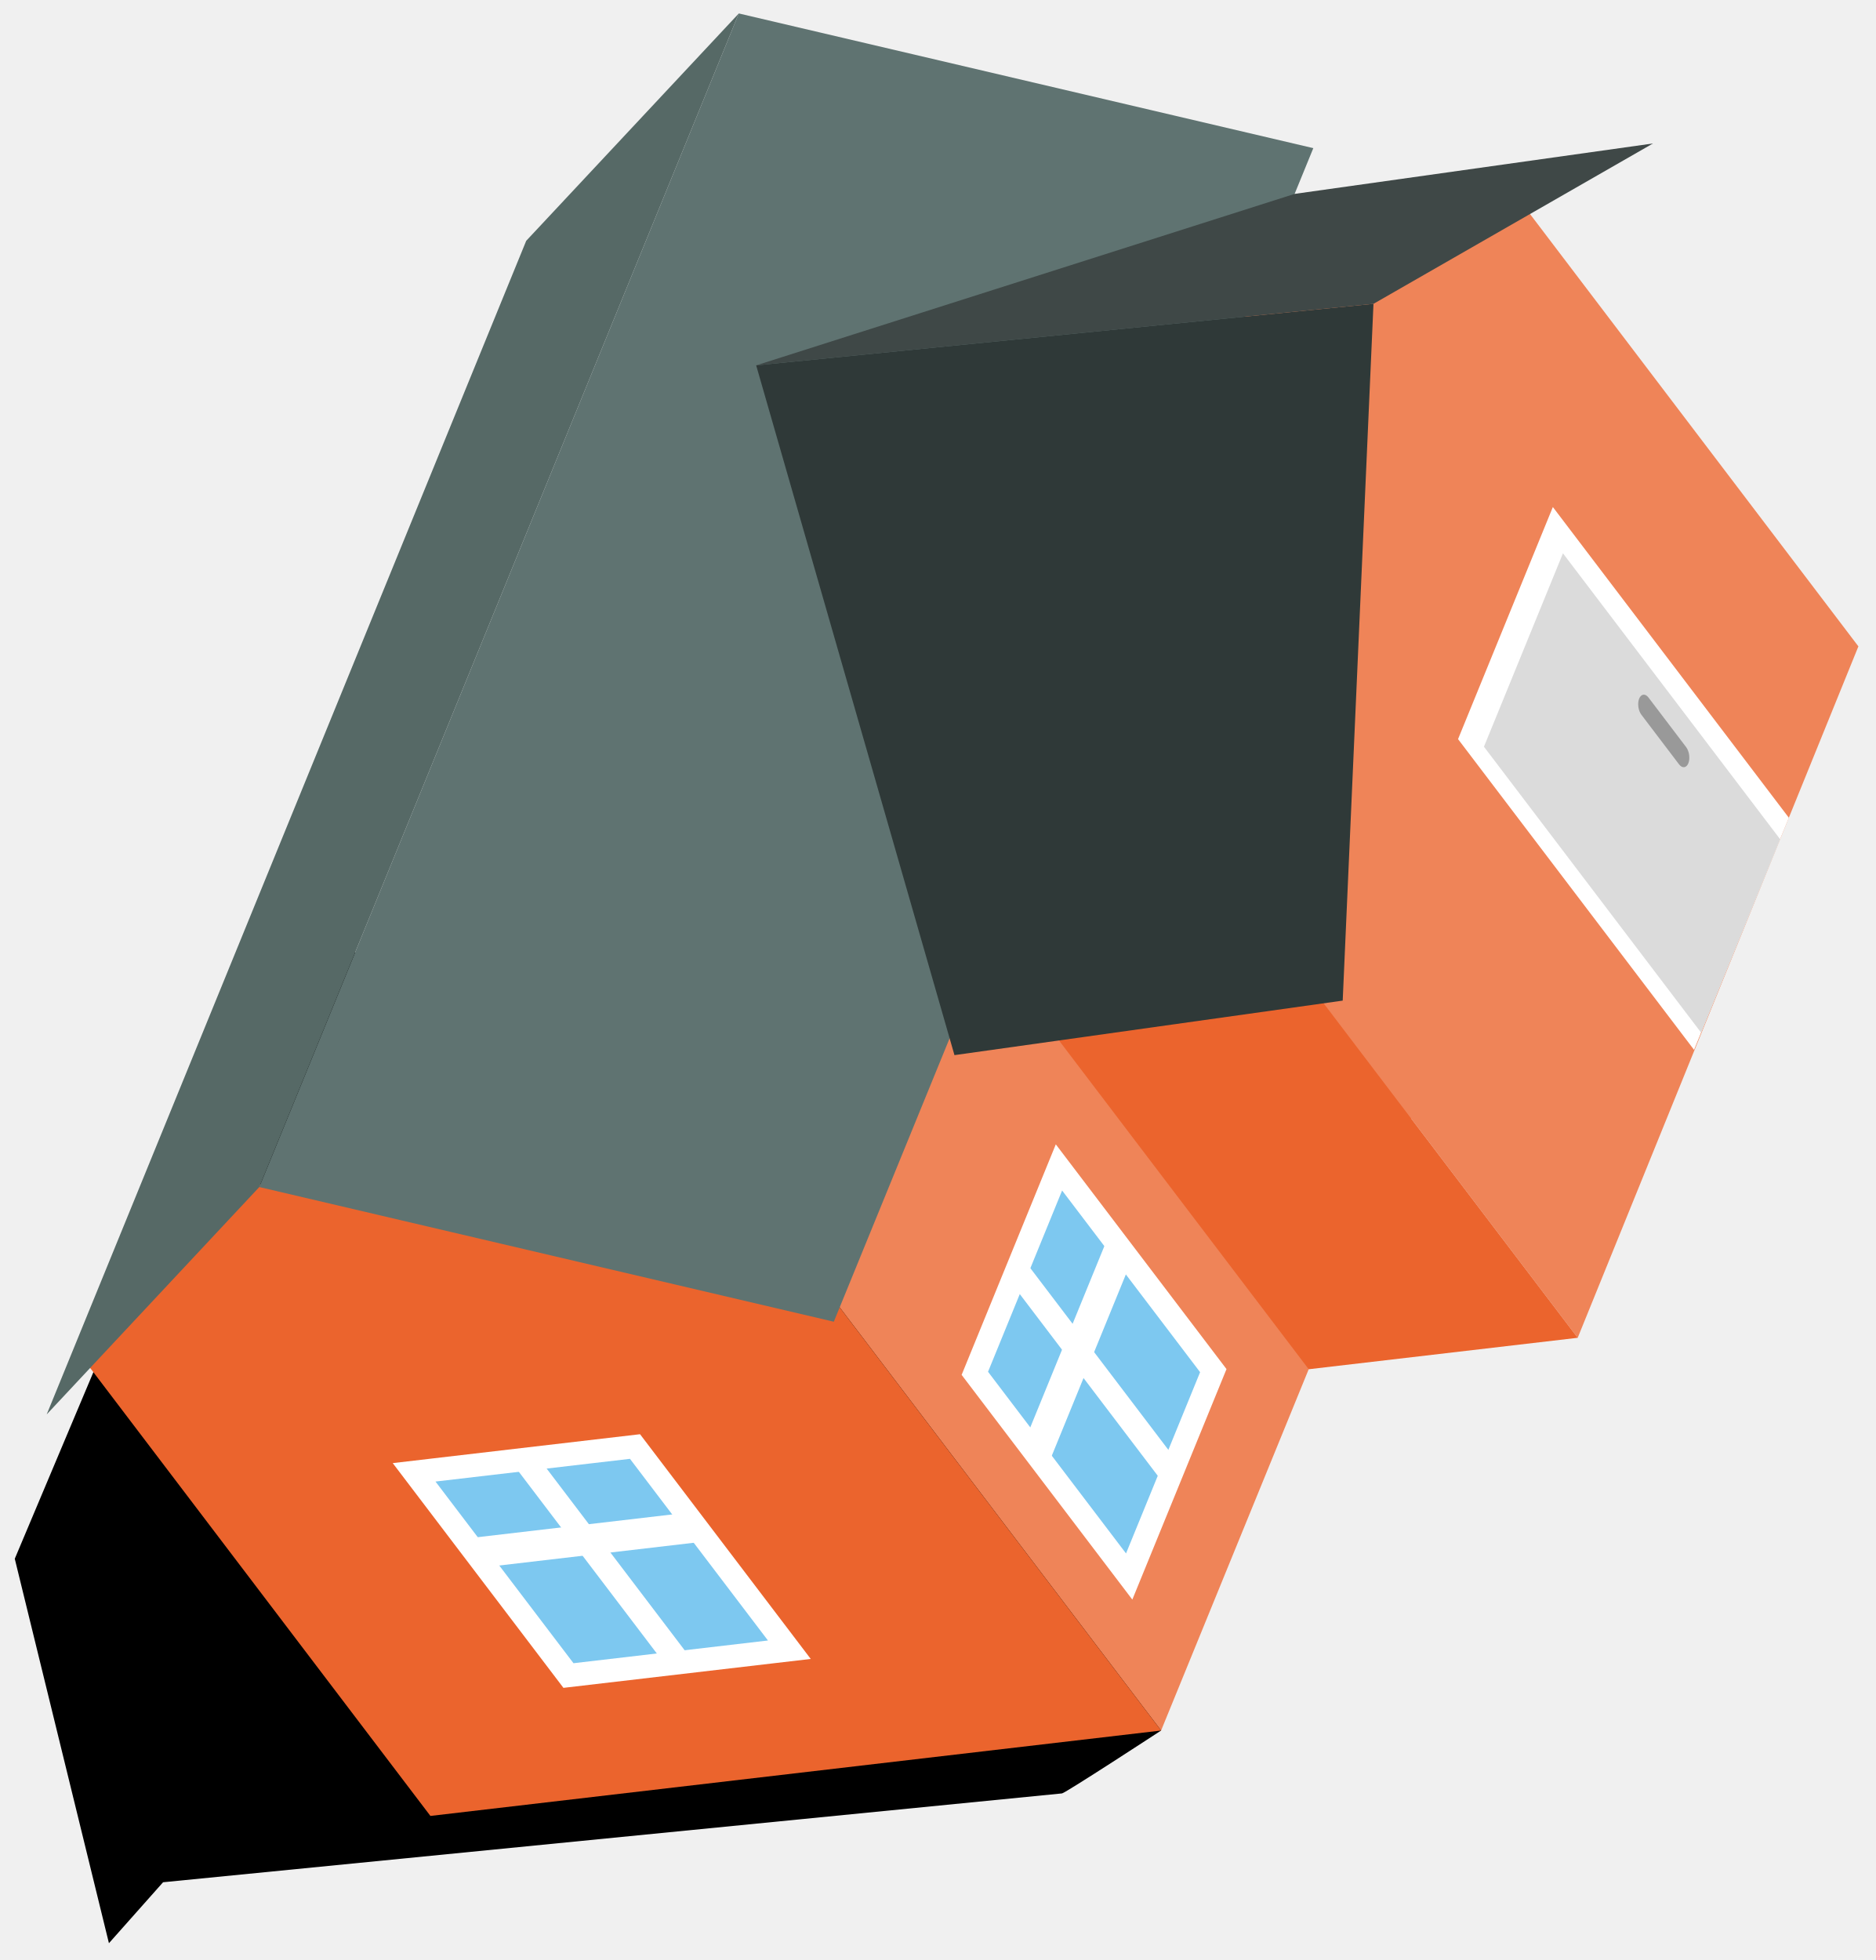
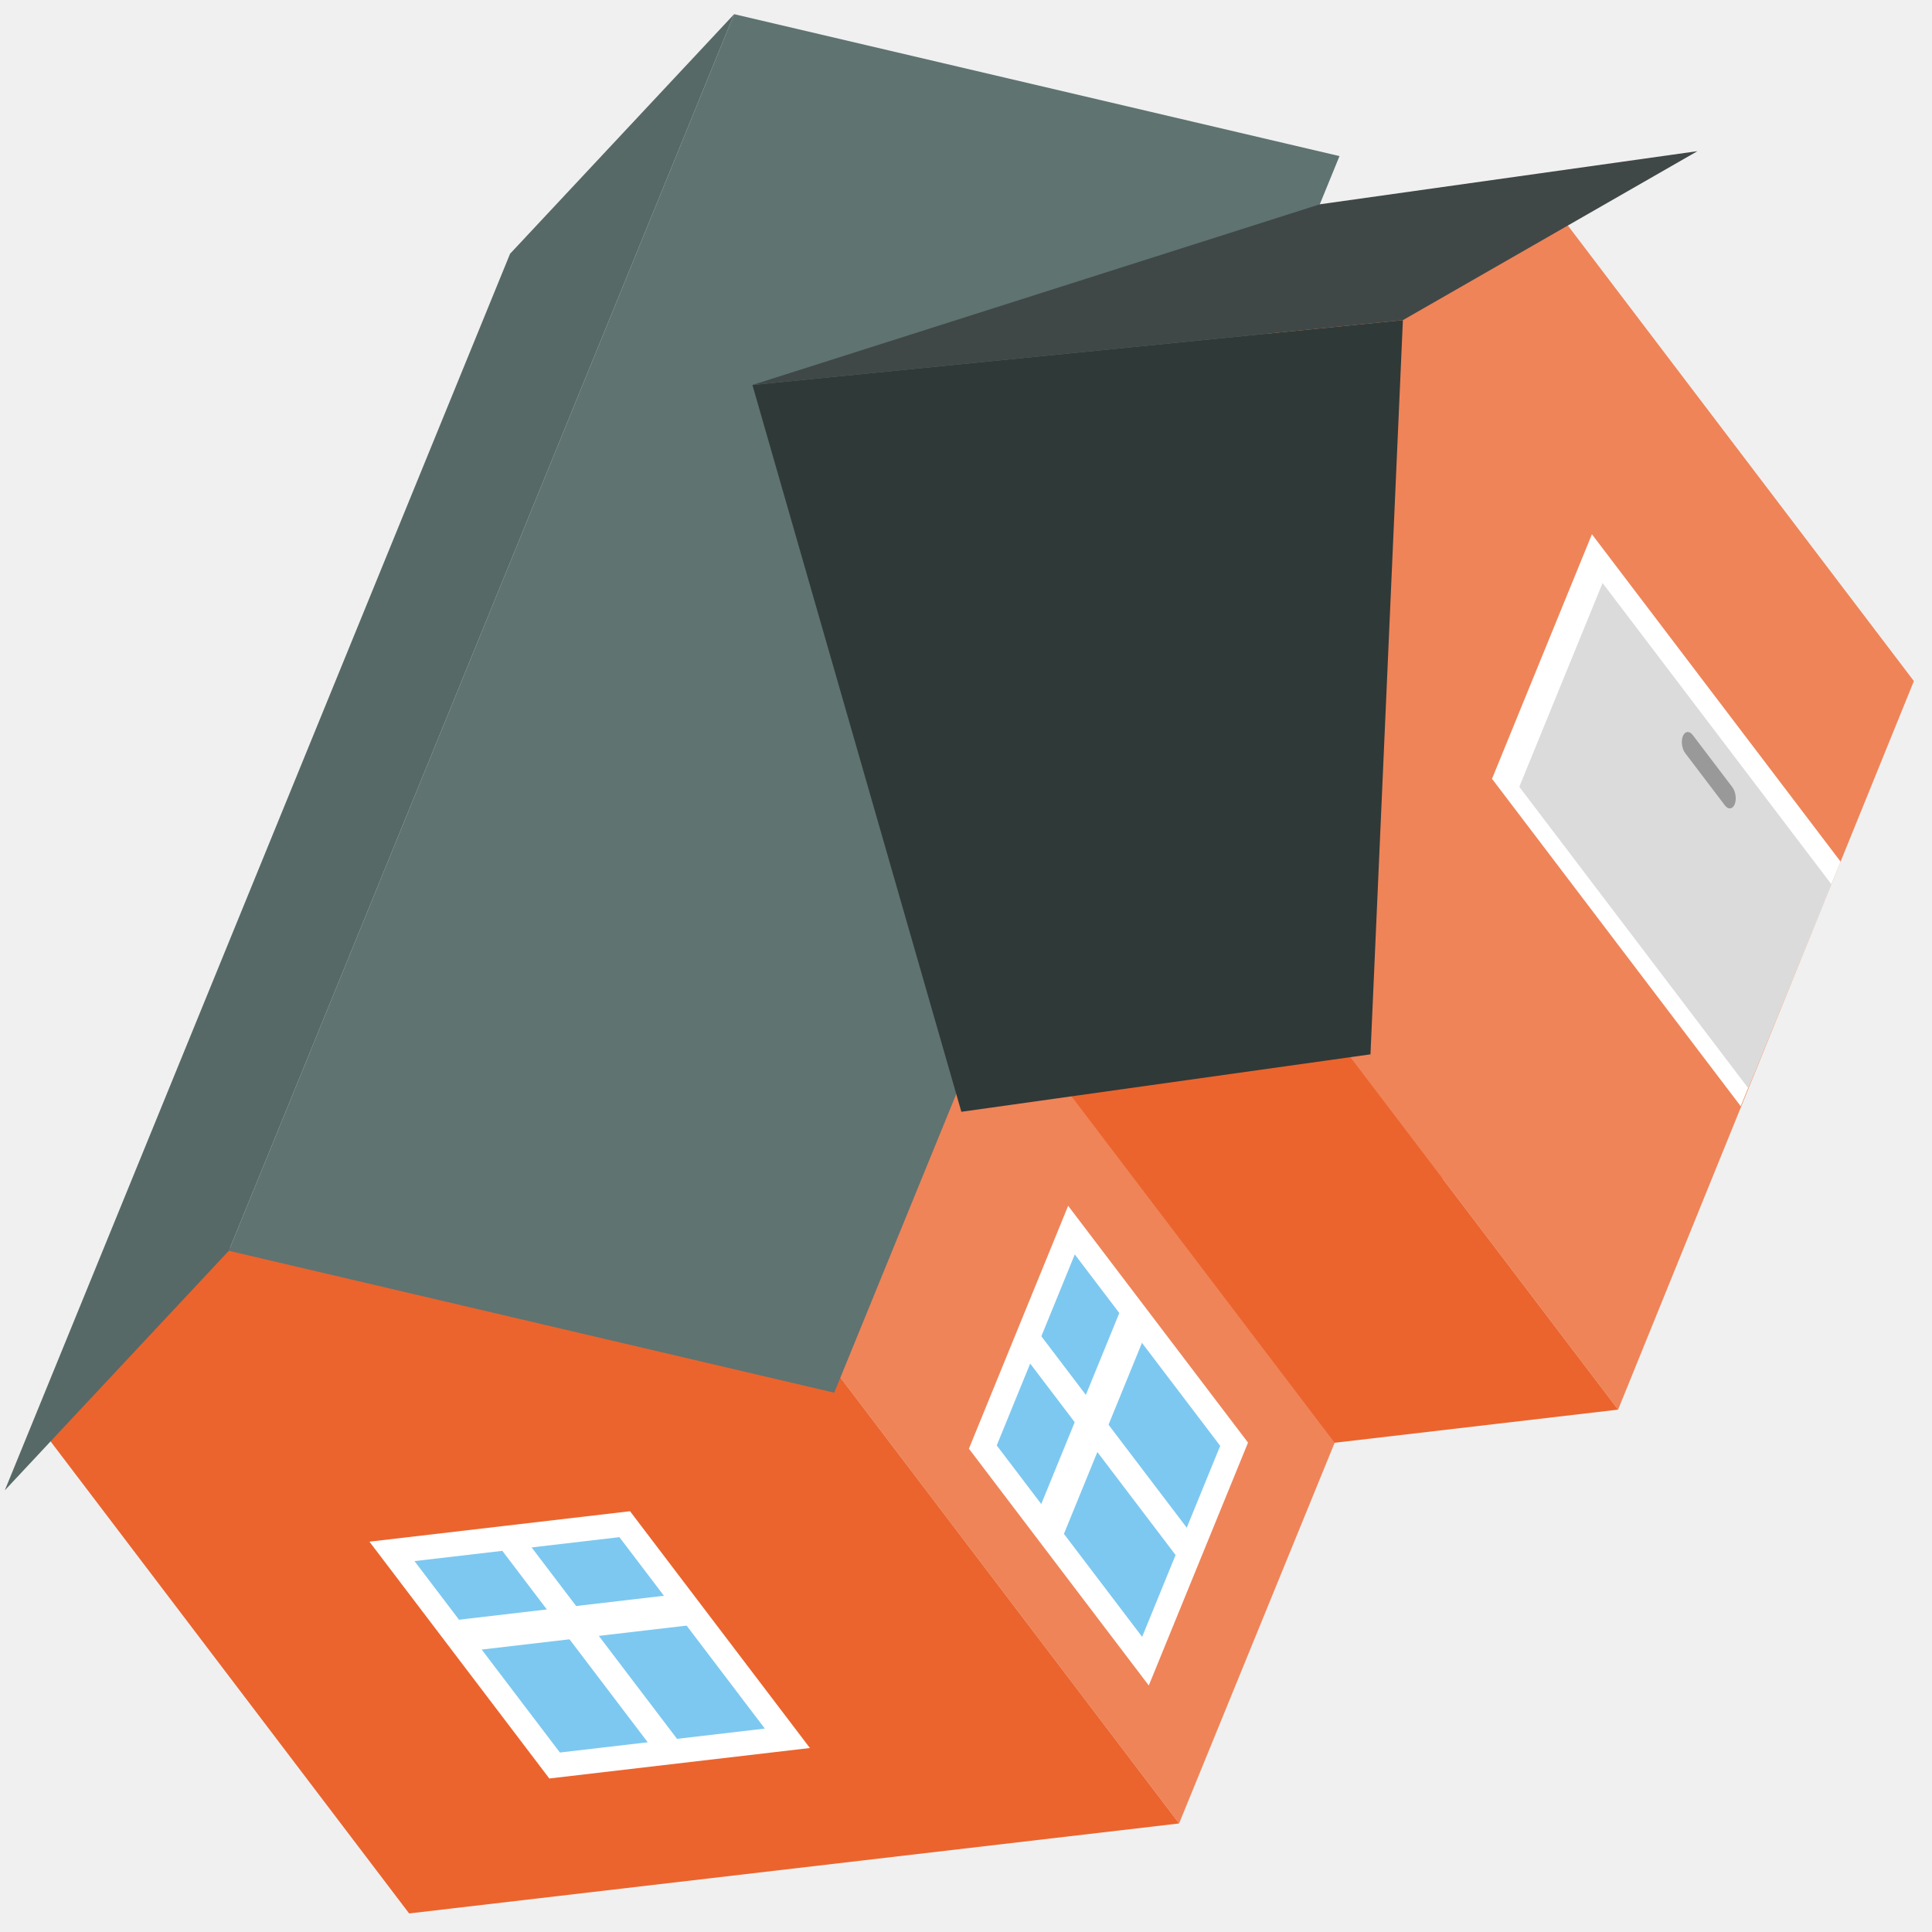
- <svg xmlns="http://www.w3.org/2000/svg" width="89" height="93" viewBox="0 0 89 93" fill="none">
-   <g id="Vector">
-     <path d="M0.701 73.961L5.169 92.203L7.738 89.311L50.392 85.096C50.543 85.088 55.096 82.112 55.096 82.112L45.66 51.103L13.144 44.429L0.701 73.961Z" fill="black" />
-     <path d="M55.096 82.112L75.511 32.149L56.898 7.644L36.483 57.607L55.096 82.112Z" fill="#EF8458" />
-     <path d="M3.761 64.227L20.424 86.164L55.096 82.112L36.483 57.607L11.866 56.164L3.761 64.227Z" fill="#EB642D" />
-     <path d="M12.304 56.324L39.566 62.714L62.319 7.029L35.058 0.638L12.304 56.324Z" fill="#5F7371" />
-     <path d="M2.216 67.112L12.304 56.324L35.058 0.638L24.969 11.427L2.216 67.112Z" fill="#566966" />
-     <path d="M59.949 43.841L74.865 63.477L88.184 30.67L72.299 9.757L62.169 14.717L59.949 43.841Z" fill="#EF8458" />
-     <path d="M62.101 64.969L74.865 63.477L59.949 43.841L47.185 45.332L62.101 64.969Z" fill="#EB642D" />
-     <path d="M45.291 50.065L63.714 47.478L65.174 14.417L35.882 17.336L45.291 50.065Z" fill="#2F3938" />
-     <path d="M35.882 17.336L65.174 14.417L78.438 6.807L61.432 9.2L35.882 17.336Z" fill="#3F4847" />
-     <path d="M26.974 79.502L37.456 78.278L30.133 68.636L19.651 69.861L26.974 79.502Z" fill="#7DC8F0" />
-     <path d="M31.479 78.866L32.79 78.701L25.628 69.272L24.317 69.437L31.479 78.866Z" fill="white" />
-     <path d="M22.521 74.418L34.089 73.066L33.068 71.722L21.501 73.074L22.521 74.418Z" fill="white" />
-     <path d="M26.736 80.087L38.471 78.715L30.371 68.052L18.636 69.423L26.736 80.087ZM20.665 70.298L29.893 69.22L36.441 77.84L27.213 78.918L20.665 70.298Z" fill="white" />
-     <path d="M53.581 74.804L57.573 65.035L50.249 55.393L46.258 65.162L53.581 74.804Z" fill="#7DC8F0" />
-     <path d="M55.241 70.423L55.752 69.204L48.589 59.774L48.079 60.993L55.241 70.423Z" fill="white" />
-     <path d="M49.464 70.162L53.869 59.381L52.849 58.037L48.443 68.819L49.464 70.162Z" fill="white" />
-     <path d="M53.731 75.899L58.2 64.962L50.1 54.298L45.631 65.236L53.731 75.899ZM46.884 65.089L50.399 56.488L56.947 65.108L53.432 73.709L46.884 65.089Z" fill="white" />
-     <path d="M80.386 49.814L84.885 38.802L73.686 24.058L69.187 35.07L80.386 49.814Z" fill="white" />
-     <path d="M80.72 48.997L84.47 39.82L74.165 26.254L70.416 35.431L80.72 48.997Z" fill="#DBDBDB" />
-     <path d="M77.782 33.147C77.69 33.374 77.737 33.718 77.888 33.916L79.675 36.269C79.825 36.467 80.022 36.444 80.115 36.218C80.207 35.991 80.16 35.647 80.01 35.449L78.223 33.096C78.072 32.898 77.875 32.921 77.782 33.147Z" fill="#999999" />
-   </g>
+ <svg xmlns="http://www.w3.org/2000/svg" width="87" height="87" viewBox="0 0 87 87" fill="none">
+   <path d="M53.096 82.112L73.511 32.149L54.898 7.644L34.483 57.607L53.096 82.112Z" fill="#EF8458" />
+   <path d="M1.761 64.227L18.424 86.164L53.096 82.112L34.483 57.607L9.866 56.164L1.761 64.227Z" fill="#EB642D" />
+   <path d="M10.304 56.324L37.566 62.714L60.319 7.029L33.058 0.638L10.304 56.324Z" fill="#5F7371" />
+   <path d="M0.216 67.112L10.304 56.324L33.058 0.638L22.969 11.427L0.216 67.112Z" fill="#566966" />
+   <path d="M57.949 43.841L72.865 63.477L86.184 30.67L70.299 9.757L60.169 14.717L57.949 43.841Z" fill="#EF8458" />
+   <path d="M60.101 64.969L72.865 63.477L57.949 43.841L45.185 45.332L60.101 64.969Z" fill="#EB642D" />
+   <path d="M43.291 50.065L61.714 47.478L63.174 14.417L33.882 17.336L43.291 50.065Z" fill="#2F3938" />
+   <path d="M33.882 17.336L63.174 14.417L76.438 6.807L59.432 9.2L33.882 17.336Z" fill="#3F4847" />
+   <path d="M24.974 79.502L35.456 78.278L28.133 68.636L17.651 69.861L24.974 79.502Z" fill="#7DC8F0" />
+   <path d="M29.479 78.866L30.79 78.701L23.628 69.272L22.317 69.437L29.479 78.866Z" fill="white" />
+   <path d="M20.521 74.418L32.089 73.066L31.068 71.722L19.501 73.074L20.521 74.418Z" fill="white" />
+   <path d="M24.736 80.087L36.471 78.715L28.371 68.052L16.636 69.423L24.736 80.087ZM18.665 70.298L27.893 69.22L34.441 77.84L25.213 78.918L18.665 70.298Z" fill="white" />
+   <path d="M51.581 74.804L55.573 65.035L48.249 55.393L44.258 65.162L51.581 74.804Z" fill="#7DC8F0" />
+   <path d="M53.241 70.423L53.752 69.204L46.589 59.774L46.079 60.993L53.241 70.423Z" fill="white" />
+   <path d="M47.464 70.162L51.869 59.381L50.849 58.037L46.443 68.819L47.464 70.162Z" fill="white" />
+   <path d="M51.731 75.899L56.2 64.962L48.1 54.298L43.631 65.236L51.731 75.899ZM44.884 65.089L48.399 56.488L54.947 65.108L51.432 73.709L44.884 65.089Z" fill="white" />
+   <path d="M78.386 49.814L82.885 38.802L71.686 24.058L67.187 35.07L78.386 49.814Z" fill="white" />
+   <path d="M78.72 48.997L82.47 39.82L72.165 26.254L68.416 35.431L78.72 48.997Z" fill="#DBDBDB" />
+   <path d="M75.782 33.147C75.69 33.374 75.737 33.718 75.888 33.916L77.675 36.269C77.825 36.467 78.022 36.444 78.115 36.218C78.207 35.991 78.16 35.647 78.01 35.449L76.223 33.096C76.072 32.898 75.875 32.921 75.782 33.147Z" fill="#999999" />
</svg>
